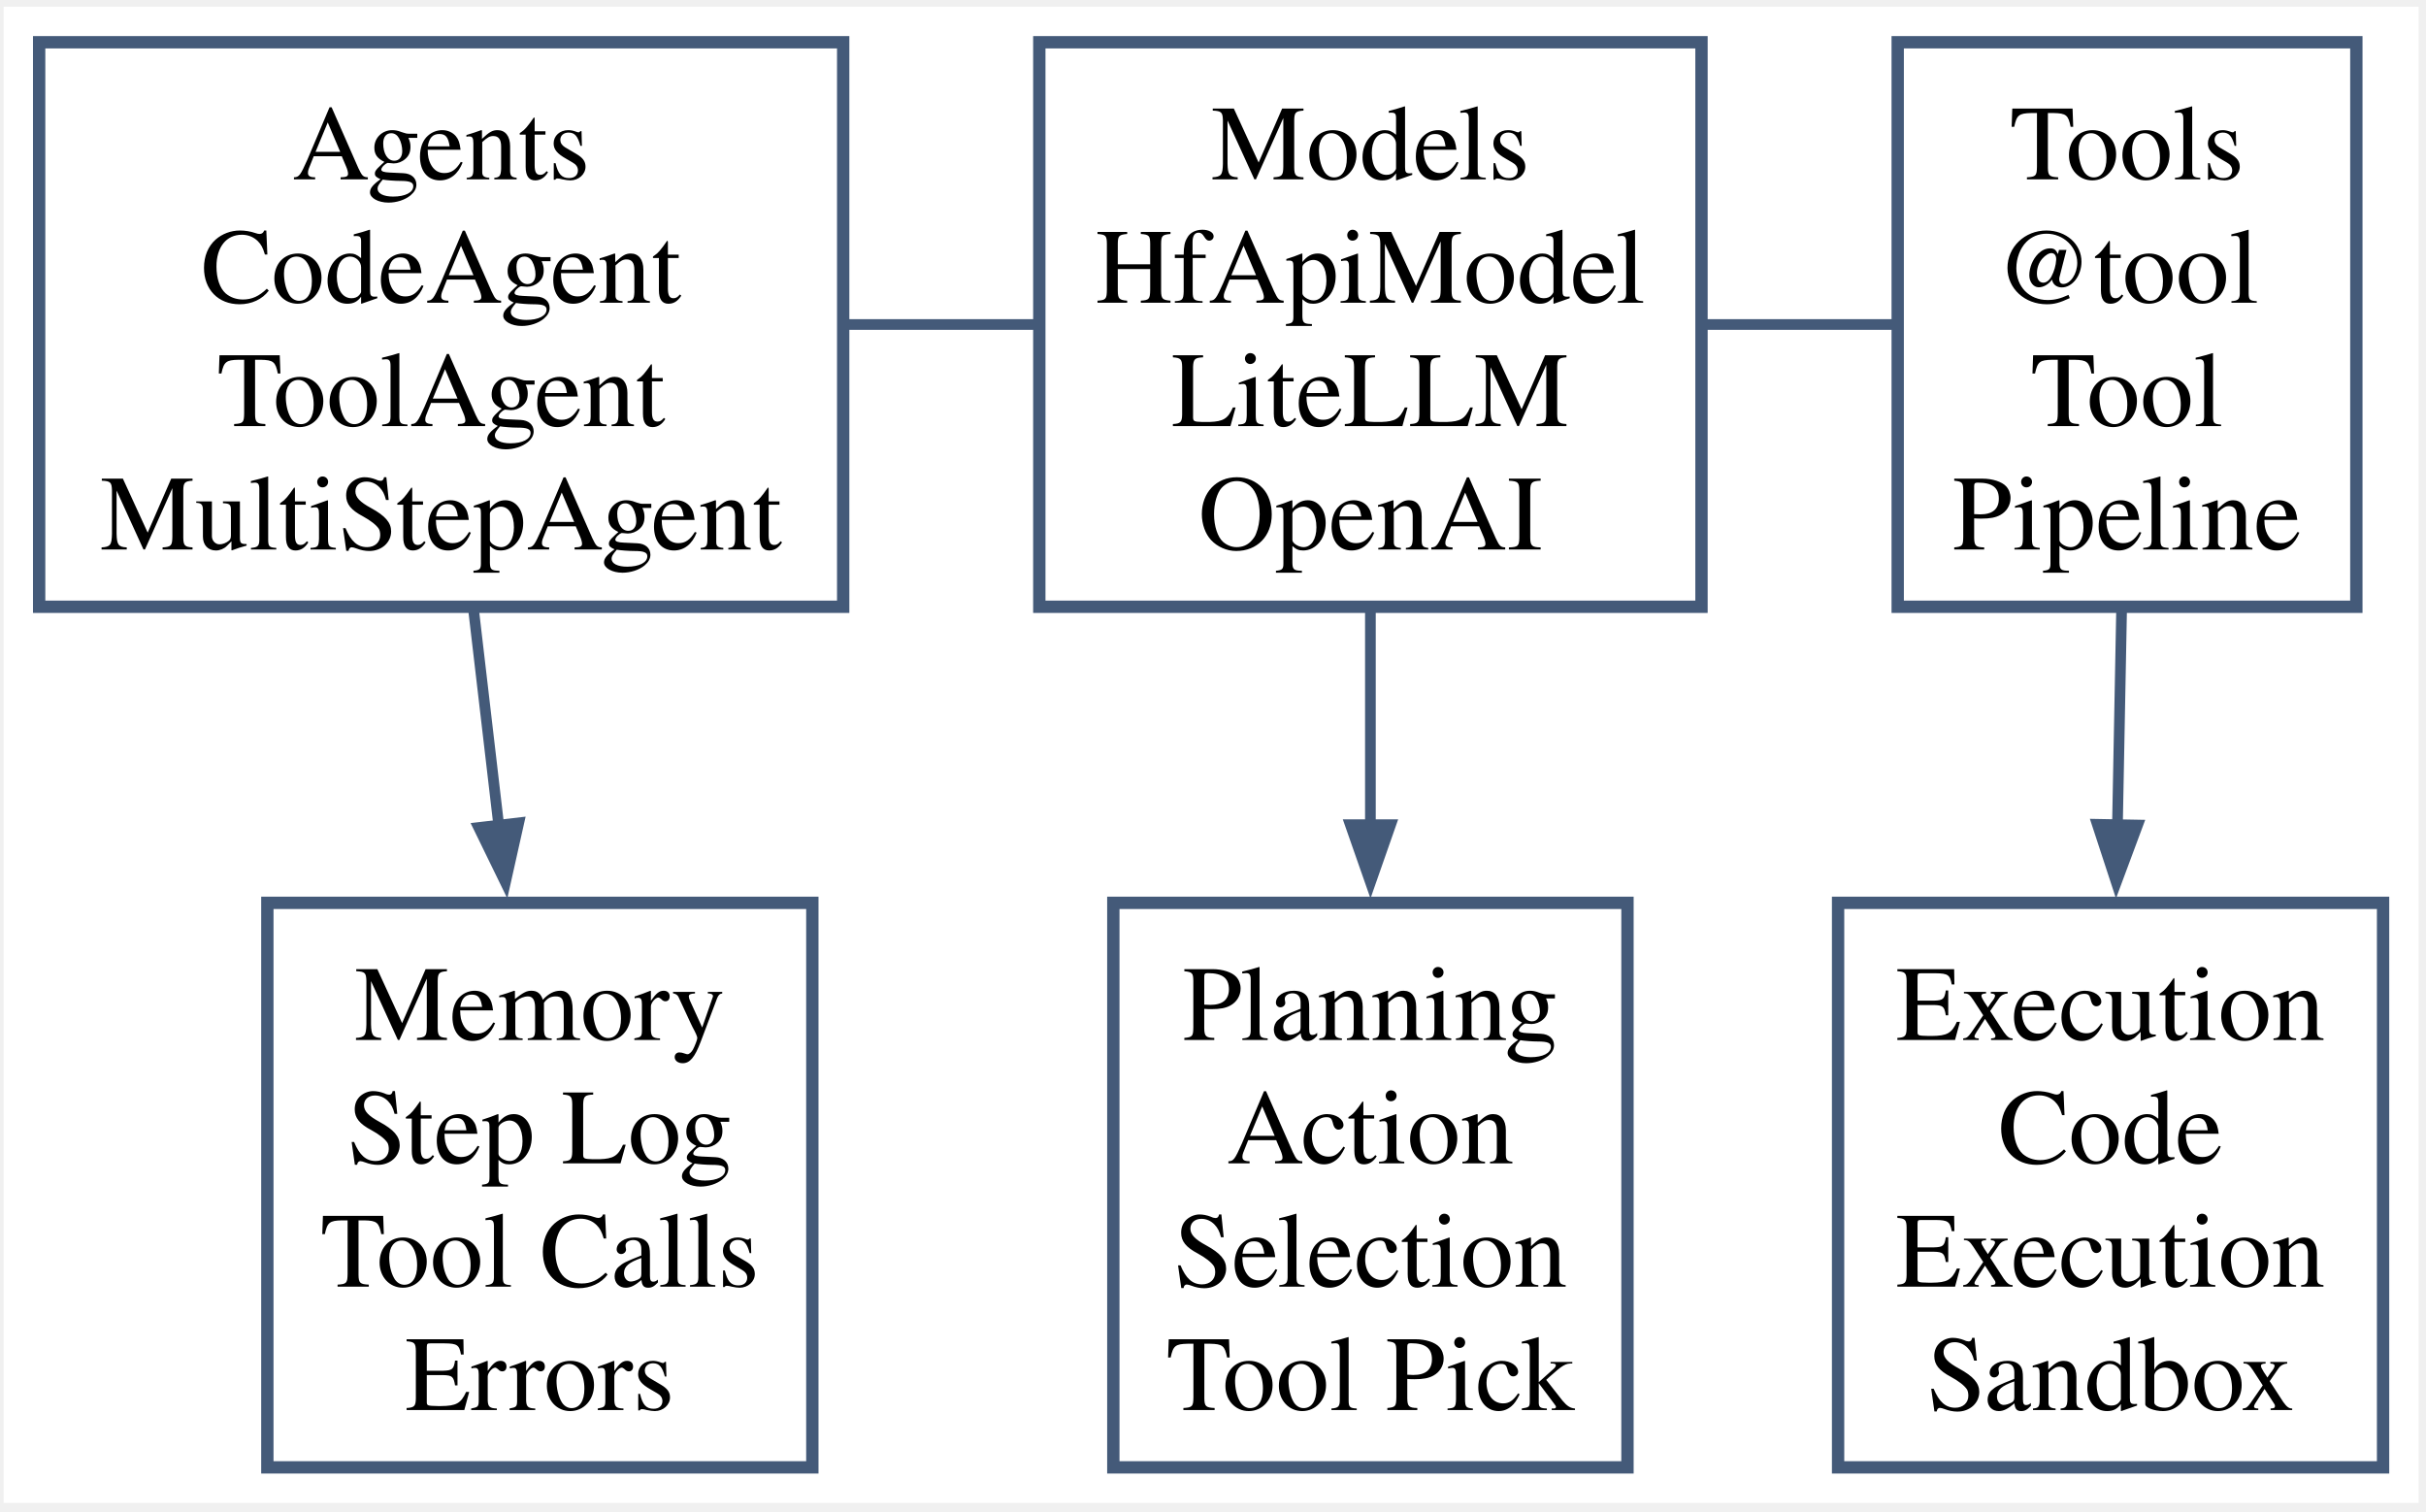
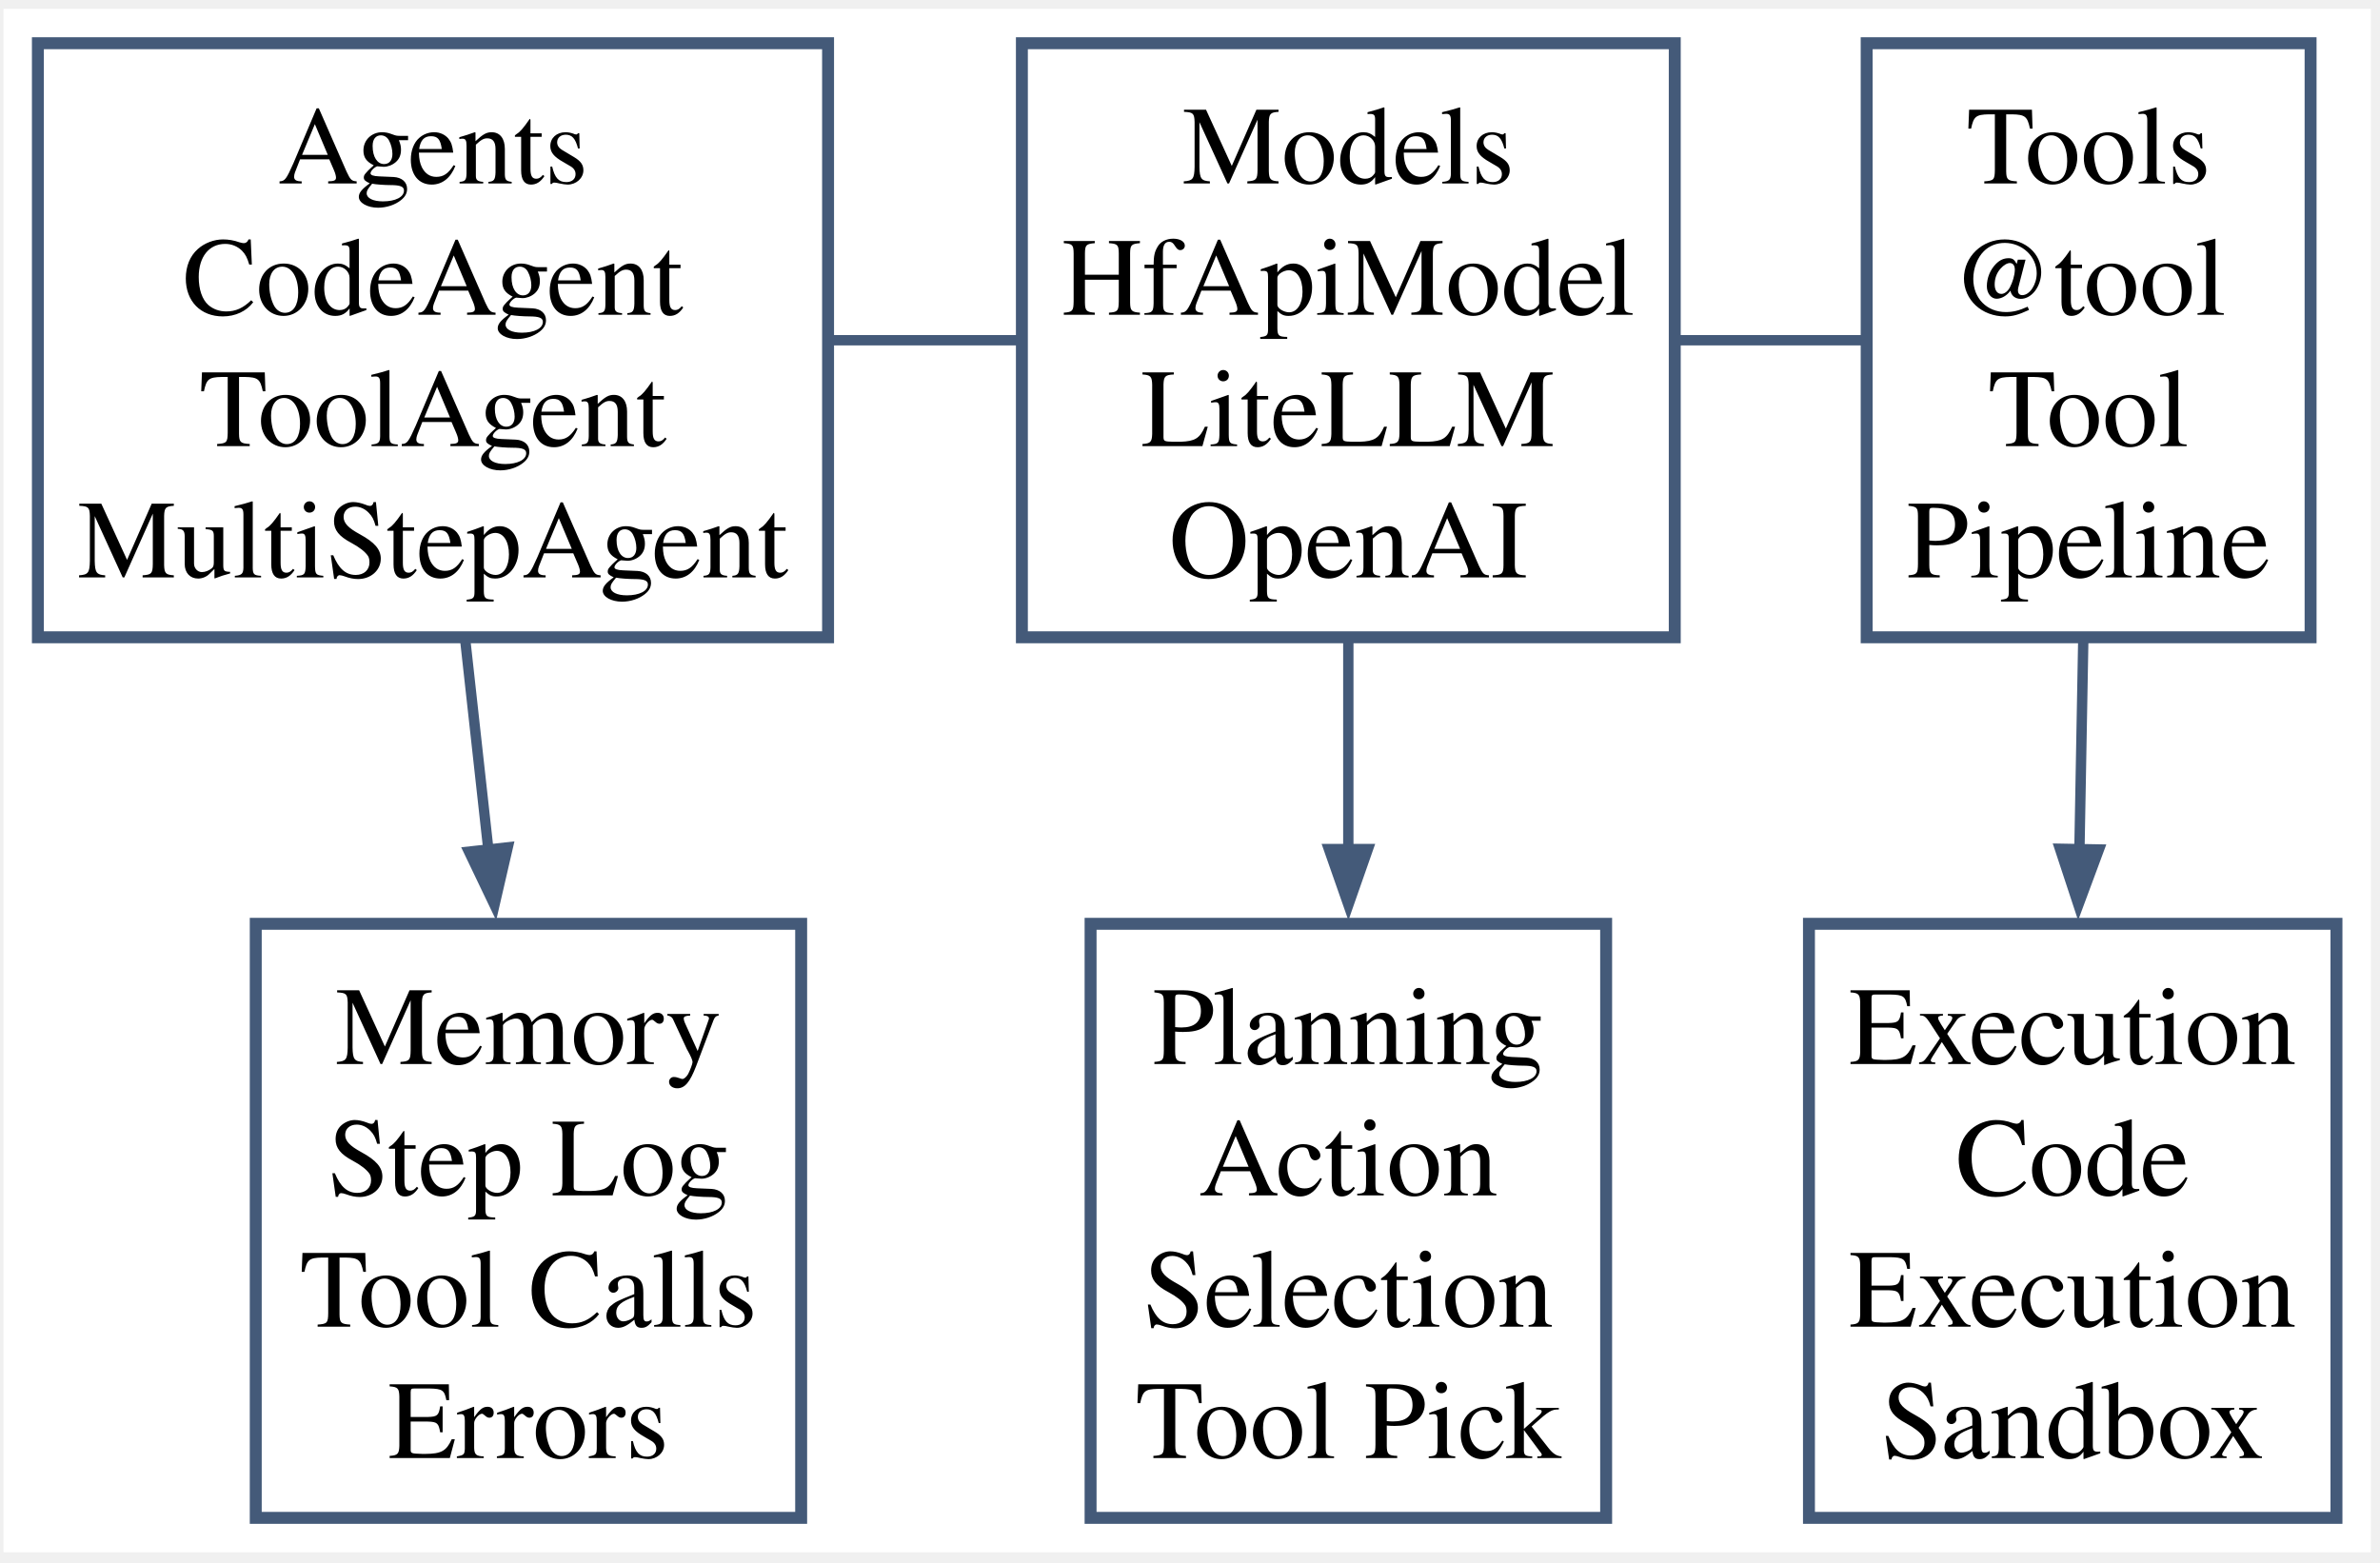
- <svg xmlns="http://www.w3.org/2000/svg" width="297pt" height="185pt" viewBox="1.00 1.00 295.00 183.00">
-   <g id="graph0" class="graph" transform="scale(1 1) rotate(0) translate(5.76 179.04)">
-     <polygon fill="#ffffff" stroke="none" points="-4.32,4.32 -4.32,-177.6 289.34,-177.6 289.34,4.32 -4.32,4.32" />
+ <svg xmlns="http://www.w3.org/2000/svg" width="300pt" height="197pt" viewBox="1.00 1.00 299.00 195.00">
+   <g id="graph0" class="graph" transform="scale(1 1) rotate(0) translate(5.76 191.04)">
+     <polygon fill="#ffffff" stroke="none" points="-4.32,4.32 -4.32,-189.6 293.09,-189.6 293.09,4.32 -4.32,4.32" />
    <g id="node1" class="node">
-       <polygon fill="#ffffff" stroke="#445a79" stroke-width="1.5" points="97.77,-173.28 0,-173.28 0,-104.64 97.77,-104.64 97.77,-173.28" />
-       <text xml:space="preserve" text-anchor="middle" x="48.88" y="-156.61" font-family="Times,serif" font-size="13.00">Agents</text>
-       <text xml:space="preserve" text-anchor="middle" x="48.88" y="-141.61" font-family="Times,serif" font-size="13.00">CodeAgent</text>
-       <text xml:space="preserve" text-anchor="middle" x="48.88" y="-126.61" font-family="Times,serif" font-size="13.00">ToolAgent</text>
-       <text xml:space="preserve" text-anchor="middle" x="48.88" y="-111.61" font-family="Times,serif" font-size="13.00">MultiStepAgent</text>
+       <polygon fill="#ffffff" stroke="#445a79" stroke-width="1.5" points="99.27,-185.28 0,-185.28 0,-110.64 99.27,-110.64 99.27,-185.28" />
+       <text xml:space="preserve" text-anchor="middle" x="49.63" y="-167.66" font-family="Times,serif" font-size="14.00">Agents</text>
+       <text xml:space="preserve" text-anchor="middle" x="49.63" y="-151.16" font-family="Times,serif" font-size="14.00">CodeAgent</text>
+       <text xml:space="preserve" text-anchor="middle" x="49.63" y="-134.66" font-family="Times,serif" font-size="14.00">ToolAgent</text>
+       <text xml:space="preserve" text-anchor="middle" x="49.63" y="-118.16" font-family="Times,serif" font-size="14.00">MultiStepAgent</text>
    </g>
    <g id="node2" class="node">
-       <polygon fill="#ffffff" stroke="#445a79" stroke-width="1.5" points="202.14,-173.28 121.62,-173.28 121.62,-104.64 202.14,-104.64 202.14,-173.28" />
-       <text xml:space="preserve" text-anchor="middle" x="161.88" y="-156.61" font-family="Times,serif" font-size="13.00">Models</text>
-       <text xml:space="preserve" text-anchor="middle" x="161.88" y="-141.61" font-family="Times,serif" font-size="13.00">HfApiModel</text>
-       <text xml:space="preserve" text-anchor="middle" x="161.88" y="-126.61" font-family="Times,serif" font-size="13.00">LiteLLM</text>
-       <text xml:space="preserve" text-anchor="middle" x="161.88" y="-111.61" font-family="Times,serif" font-size="13.00">OpenAI</text>
+       <polygon fill="#ffffff" stroke="#445a79" stroke-width="1.5" points="205.64,-185.28 123.62,-185.28 123.62,-110.64 205.64,-110.64 205.64,-185.28" />
+       <text xml:space="preserve" text-anchor="middle" x="164.63" y="-167.66" font-family="Times,serif" font-size="14.00">Models</text>
+       <text xml:space="preserve" text-anchor="middle" x="164.63" y="-151.16" font-family="Times,serif" font-size="14.00">HfApiModel</text>
+       <text xml:space="preserve" text-anchor="middle" x="164.63" y="-134.66" font-family="Times,serif" font-size="14.00">LiteLLM</text>
+       <text xml:space="preserve" text-anchor="middle" x="164.63" y="-118.16" font-family="Times,serif" font-size="14.00">OpenAI</text>
    </g>
    <g id="edge1" class="edge">
-       <path fill="none" stroke="#445a79" stroke-width="1.3" d="M98.47,-138.96C106.4,-138.96 116.23,-138.96 121.14,-138.96" />
+       <path fill="none" stroke="#445a79" stroke-width="1.3" d="M99.68,-147.96C107.78,-147.96 117.99,-147.96 123.09,-147.96" />
    </g>
    <g id="node4" class="node">
-       <polygon fill="#ffffff" stroke="#445a79" stroke-width="1.5" points="94.02,-68.64 27.75,-68.64 27.75,0 94.02,0 94.02,-68.64" />
-       <text xml:space="preserve" text-anchor="middle" x="60.88" y="-51.97" font-family="Times,serif" font-size="13.00">Memory</text>
-       <text xml:space="preserve" text-anchor="middle" x="60.88" y="-36.97" font-family="Times,serif" font-size="13.00">Step Log</text>
-       <text xml:space="preserve" text-anchor="middle" x="60.88" y="-21.97" font-family="Times,serif" font-size="13.00">Tool Calls</text>
-       <text xml:space="preserve" text-anchor="middle" x="60.88" y="-6.97" font-family="Times,serif" font-size="13.00">Errors</text>
+       <polygon fill="#ffffff" stroke="#445a79" stroke-width="1.5" points="95.89,-74.64 27.37,-74.64 27.37,0 95.89,0 95.89,-74.64" />
+       <text xml:space="preserve" text-anchor="middle" x="61.63" y="-57.02" font-family="Times,serif" font-size="14.00">Memory</text>
+       <text xml:space="preserve" text-anchor="middle" x="61.63" y="-40.52" font-family="Times,serif" font-size="14.00">Step Log</text>
+       <text xml:space="preserve" text-anchor="middle" x="61.63" y="-24.02" font-family="Times,serif" font-size="14.00">Tool Calls</text>
+       <text xml:space="preserve" text-anchor="middle" x="61.63" y="-7.52" font-family="Times,serif" font-size="14.00">Errors</text>
    </g>
    <g id="edge3" class="edge">
-       <path fill="none" stroke="#445a79" stroke-width="1.3" d="M52.85,-104.07C53.82,-95.75 54.87,-86.73 55.89,-78.05" />
-       <polygon fill="#445a79" stroke="#445a79" stroke-width="1.3" points="58.32,-78.37 56.7,-71.13 53.45,-77.8 58.32,-78.37" />
+       <path fill="none" stroke="#445a79" stroke-width="1.3" d="M53.7,-110.18C54.64,-101.68 55.65,-92.55 56.62,-83.73" />
+       <polygon fill="#445a79" stroke="#445a79" stroke-width="1.3" points="59.03,-84.25 57.36,-77.02 54.16,-83.71 59.03,-84.25" />
    </g>
    <g id="node3" class="node">
-       <polygon fill="#ffffff" stroke="#445a79" stroke-width="1.5" points="281.77,-173.28 226,-173.28 226,-104.64 281.77,-104.64 281.77,-173.28" />
-       <text xml:space="preserve" text-anchor="middle" x="253.88" y="-156.61" font-family="Times,serif" font-size="13.00">Tools</text>
-       <text xml:space="preserve" text-anchor="middle" x="253.88" y="-141.61" font-family="Times,serif" font-size="13.00">@tool</text>
-       <text xml:space="preserve" text-anchor="middle" x="253.88" y="-126.61" font-family="Times,serif" font-size="13.00">Tool</text>
-       <text xml:space="preserve" text-anchor="middle" x="253.88" y="-111.61" font-family="Times,serif" font-size="13.00">Pipeline</text>
+       <polygon fill="#ffffff" stroke="#445a79" stroke-width="1.5" points="285.52,-185.28 229.75,-185.28 229.75,-110.64 285.52,-110.64 285.52,-185.28" />
+       <text xml:space="preserve" text-anchor="middle" x="257.63" y="-167.66" font-family="Times,serif" font-size="14.00">Tools</text>
+       <text xml:space="preserve" text-anchor="middle" x="257.63" y="-151.16" font-family="Times,serif" font-size="14.00">@tool</text>
+       <text xml:space="preserve" text-anchor="middle" x="257.63" y="-134.66" font-family="Times,serif" font-size="14.00">Tool</text>
+       <text xml:space="preserve" text-anchor="middle" x="257.63" y="-118.16" font-family="Times,serif" font-size="14.00">Pipeline</text>
    </g>
    <g id="edge2" class="edge">
-       <path fill="none" stroke="#445a79" stroke-width="1.3" d="M202.59,-138.96C211.54,-138.96 223.22,-138.96 223.22,-138.96 223.22,-138.96 224.12,-138.96 225.62,-138.96" />
+       <path fill="none" stroke="#445a79" stroke-width="1.3" d="M206.13,-147.96C215.12,-147.96 226.63,-147.96 226.63,-147.96 226.63,-147.96 227.55,-147.96 229.07,-147.96" />
    </g>
    <g id="node5" class="node">
-       <polygon fill="#ffffff" stroke="#445a79" stroke-width="1.5" points="193.14,-68.64 130.62,-68.64 130.62,0 193.14,0 193.14,-68.64" />
-       <text xml:space="preserve" text-anchor="middle" x="161.88" y="-51.97" font-family="Times,serif" font-size="13.00">Planning</text>
-       <text xml:space="preserve" text-anchor="middle" x="161.88" y="-36.97" font-family="Times,serif" font-size="13.00">Action</text>
-       <text xml:space="preserve" text-anchor="middle" x="161.88" y="-21.97" font-family="Times,serif" font-size="13.00">Selection</text>
-       <text xml:space="preserve" text-anchor="middle" x="161.88" y="-6.97" font-family="Times,serif" font-size="13.00">Tool Pick</text>
+       <polygon fill="#ffffff" stroke="#445a79" stroke-width="1.5" points="197.02,-74.64 132.25,-74.64 132.25,0 197.02,0 197.02,-74.64" />
+       <text xml:space="preserve" text-anchor="middle" x="164.63" y="-57.02" font-family="Times,serif" font-size="14.00">Planning</text>
+       <text xml:space="preserve" text-anchor="middle" x="164.63" y="-40.52" font-family="Times,serif" font-size="14.00">Action</text>
+       <text xml:space="preserve" text-anchor="middle" x="164.63" y="-24.02" font-family="Times,serif" font-size="14.00">Selection</text>
+       <text xml:space="preserve" text-anchor="middle" x="164.63" y="-7.52" font-family="Times,serif" font-size="14.00">Tool Pick</text>
    </g>
    <g id="edge4" class="edge">
-       <path fill="none" stroke="#445a79" stroke-width="1.3" d="M161.88,-104.07C161.88,-95.75 161.88,-86.73 161.88,-78.05" />
-       <polygon fill="#445a79" stroke="#445a79" stroke-width="1.3" points="164.34,-78.14 161.89,-71.14 159.44,-78.14 164.34,-78.14" />
+       <path fill="none" stroke="#445a79" stroke-width="1.3" d="M164.63,-110.18C164.63,-101.77 164.63,-92.74 164.63,-84.01" />
+       <polygon fill="#445a79" stroke="#445a79" stroke-width="1.3" points="167.09,-84.03 164.64,-77.03 162.19,-84.03 167.09,-84.03" />
    </g>
    <g id="node6" class="node">
-       <polygon fill="#ffffff" stroke="#445a79" stroke-width="1.5" points="285.02,-68.64 218.75,-68.64 218.75,0 285.02,0 285.02,-68.64" />
-       <text xml:space="preserve" text-anchor="middle" x="251.88" y="-51.97" font-family="Times,serif" font-size="13.00">Execution</text>
-       <text xml:space="preserve" text-anchor="middle" x="251.88" y="-36.97" font-family="Times,serif" font-size="13.00">Code</text>
-       <text xml:space="preserve" text-anchor="middle" x="251.88" y="-21.97" font-family="Times,serif" font-size="13.00">Execution</text>
-       <text xml:space="preserve" text-anchor="middle" x="251.88" y="-6.97" font-family="Times,serif" font-size="13.00">Sandbox</text>
+       <polygon fill="#ffffff" stroke="#445a79" stroke-width="1.5" points="288.77,-74.64 222.5,-74.64 222.5,0 288.77,0 288.77,-74.64" />
+       <text xml:space="preserve" text-anchor="middle" x="255.63" y="-57.02" font-family="Times,serif" font-size="14.00">Execution</text>
+       <text xml:space="preserve" text-anchor="middle" x="255.63" y="-40.52" font-family="Times,serif" font-size="14.00">Code</text>
+       <text xml:space="preserve" text-anchor="middle" x="255.63" y="-24.02" font-family="Times,serif" font-size="14.00">Execution</text>
+       <text xml:space="preserve" text-anchor="middle" x="255.63" y="-7.52" font-family="Times,serif" font-size="14.00">Sandbox</text>
    </g>
    <g id="edge5" class="edge">
-       <path fill="none" stroke="#445a79" stroke-width="1.3" d="M253.22,-104.07C253.06,-95.75 252.89,-86.73 252.72,-78.05" />
-       <polygon fill="#445a79" stroke="#445a79" stroke-width="1.3" points="255.17,-78.1 252.58,-71.14 250.27,-78.19 255.17,-78.1" />
+       <path fill="none" stroke="#445a79" stroke-width="1.3" d="M256.96,-110.18C256.8,-101.77 256.64,-92.74 256.48,-84.01" />
+       <polygon fill="#445a79" stroke="#445a79" stroke-width="1.3" points="258.93,-83.98 256.35,-77.03 254.03,-84.07 258.93,-83.98" />
    </g>
  </g>
</svg>
